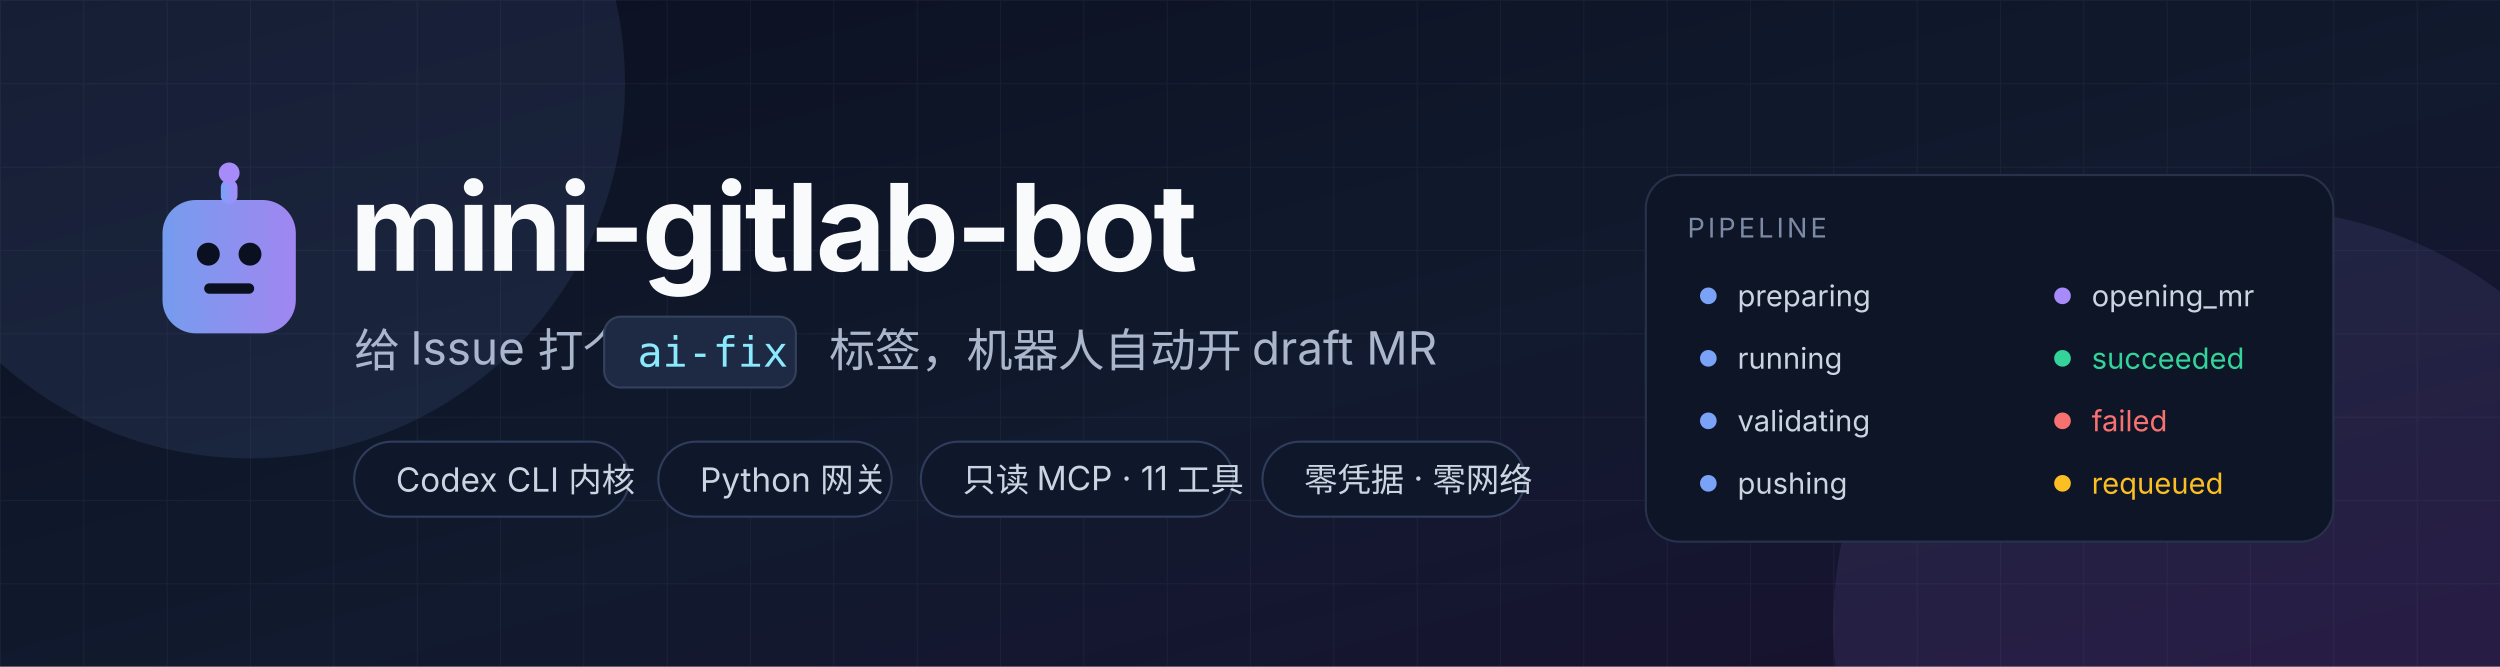
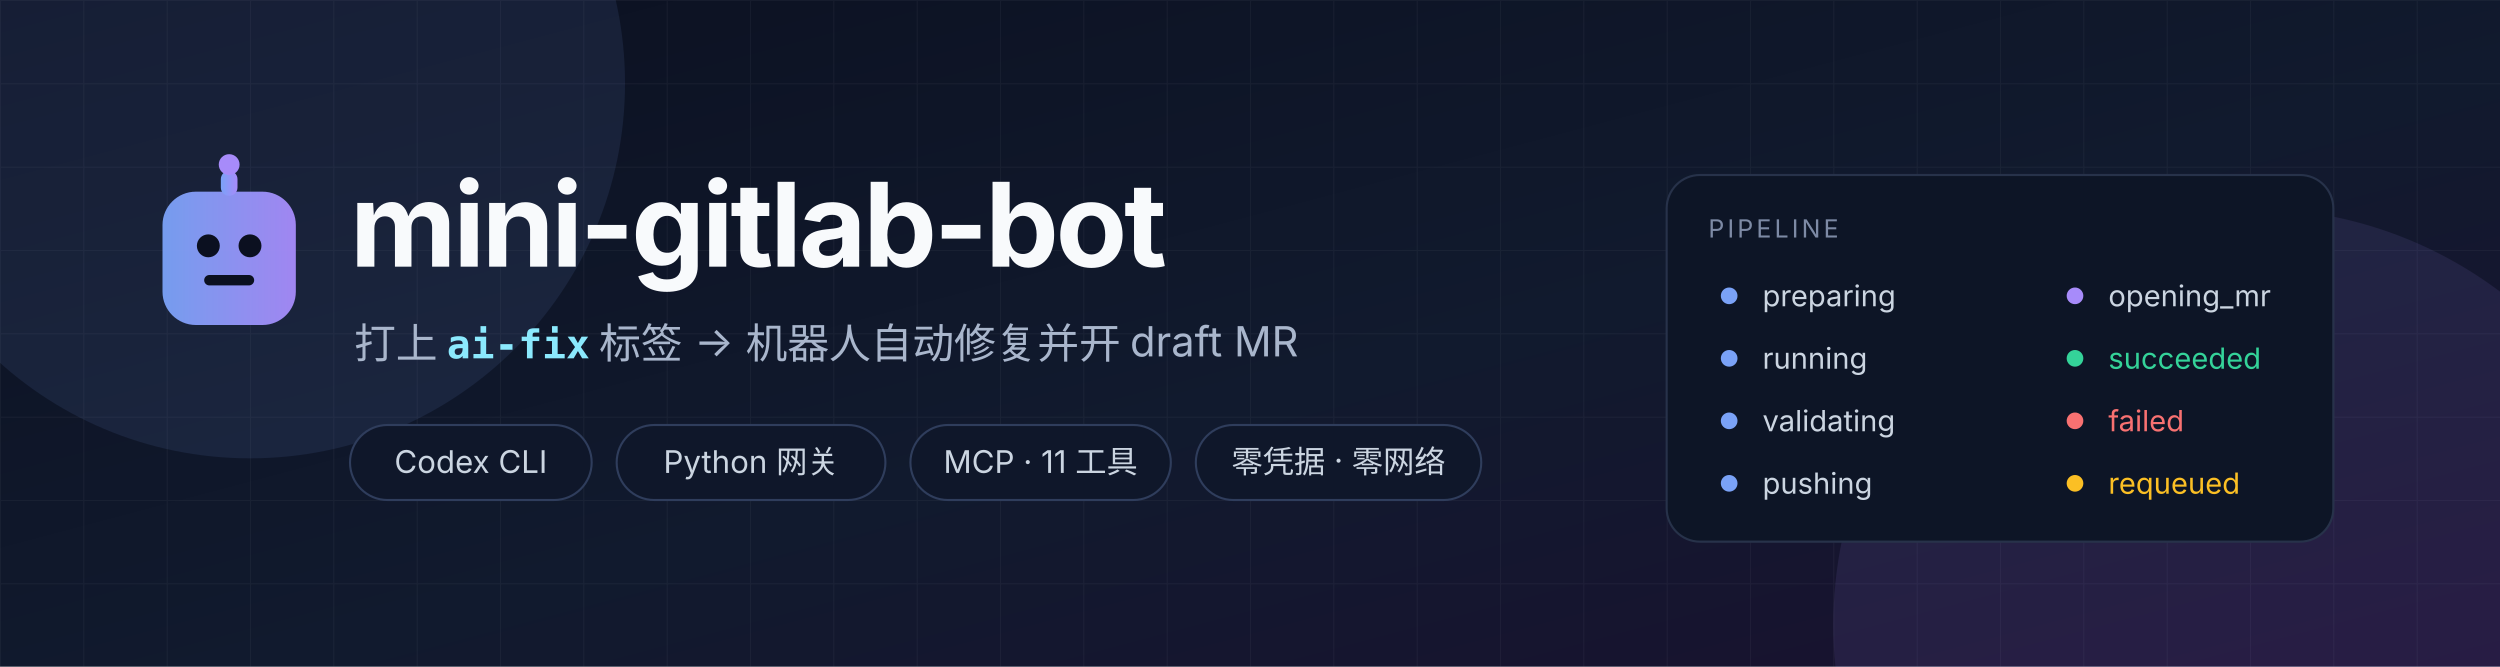
<svg xmlns="http://www.w3.org/2000/svg" viewBox="0 0 1200 320" width="1200" height="320" role="img" aria-label="mini-gitlab-bot">
  <defs>
    <linearGradient id="bg" x1="0" y1="0" x2="1" y2="1">
      <stop offset="0%" stop-color="#0b1020" />
      <stop offset="55%" stop-color="#111a2e" />
      <stop offset="100%" stop-color="#1a1030" />
    </linearGradient>
    <linearGradient id="accent" x1="0" y1="0" x2="1" y2="0">
      <stop offset="0%" stop-color="#7aa2f7" />
      <stop offset="100%" stop-color="#a78bfa" />
    </linearGradient>
    <pattern id="grid" width="40" height="40" patternUnits="userSpaceOnUse">
      <path d="M 40 0 L 0 0 0 40" fill="none" stroke="#ffffff" stroke-opacity="0.04" stroke-width="1" />
    </pattern>
  </defs>
  <rect width="1200" height="320" fill="url(#bg)" />
  <rect width="1200" height="320" fill="url(#grid)" />
  <circle cx="120" cy="40" r="180" fill="#7aa2f7" opacity="0.10" />
  <circle cx="1080" cy="300" r="200" fill="#a78bfa" opacity="0.10" />
-   <g transform="translate(78, 96)">
+   <g transform="translate(78, 92)">
    <rect x="0" y="0" width="64" height="64" rx="16" fill="url(#accent)" opacity="0.95" />
    <circle cx="22" cy="26" r="5.5" fill="#0b1020" />
    <circle cx="42" cy="26" r="5.5" fill="#0b1020" />
    <rect x="20" y="40" width="24" height="5" rx="2.5" fill="#0b1020" />
    <rect x="28" y="-10" width="8" height="12" rx="4" fill="url(#accent)" />
    <circle cx="32" cy="-13" r="5" fill="#a78bfa" />
  </g>
-   <text x="168" y="130" font-family="-apple-system, 'Segoe UI', 'Noto Sans SC', sans-serif" font-size="58" font-weight="700" fill="#f8fafc" letter-spacing="-1.5">mini-gitlab-bot</text>
-   <text x="170" y="176" font-family="-apple-system, 'Segoe UI', 'Noto Sans SC', sans-serif" font-size="22" fill="#a9b6cc">给 Issue 打个</text>
-   <rect x="290" y="152" width="92" height="34" rx="8" fill="#1e2a44" stroke="#33415c" />
-   <text x="306" y="176" font-family="ui-monospace, Menlo, monospace" font-size="20" fill="#8be9fd">ai-fix</text>
-   <text x="398" y="176" font-family="-apple-system, 'Segoe UI', 'Noto Sans SC', sans-serif" font-size="22" fill="#a9b6cc">标签，机器人自动开 draft MR</text>
-   <g font-family="-apple-system, 'Segoe UI', 'Noto Sans SC', sans-serif" font-size="16">
-     <rect x="170" y="212" width="132" height="36" rx="18" fill="#0f172a" stroke="#2f3d5c" />
-     <text x="190" y="236" fill="#cbd5e1">Codex CLI 内核</text>
-     <rect x="316" y="212" width="112" height="36" rx="18" fill="#0f172a" stroke="#2f3d5c" />
-     <text x="336" y="236" fill="#cbd5e1">Python 网关</text>
-     <rect x="442" y="212" width="150" height="36" rx="18" fill="#0f172a" stroke="#2f3d5c" />
-     <text x="462" y="236" fill="#cbd5e1">只读 MCP · 11 工具</text>
-     <rect x="606" y="212" width="126" height="36" rx="18" fill="#0f172a" stroke="#2f3d5c" />
-     <text x="626" y="236" fill="#cbd5e1">零凭据 · 零网络</text>
+   <text x="168" y="128" font-family="-apple-system, 'Segoe UI', 'Noto Sans SC', sans-serif" font-size="56" font-weight="700" fill="#f8fafc" letter-spacing="-1.5">mini-gitlab-bot</text>
+   <text x="170" y="172" font-family="-apple-system, 'Segoe UI', 'Noto Sans SC', sans-serif" font-size="20" fill="#a9b6cc">打上 <tspan font-family="ui-monospace, Menlo, Consolas, monospace" font-size="19" font-weight="700" fill="#8be9fd">ai-fix</tspan> 标签 → 机器人自动修复并开 draft MR</text>
+   <g font-family="-apple-system, 'Segoe UI', 'Noto Sans SC', sans-serif" font-size="15" text-anchor="middle">
+     <rect x="168" y="204" width="116" height="36" rx="18" fill="#0f172a" stroke="#2f3d5c" />
+     <text x="226" y="227" fill="#cbd5e1">Codex CLI</text>
+     <rect x="296" y="204" width="129" height="36" rx="18" fill="#0f172a" stroke="#2f3d5c" />
+     <text x="360.5" y="227" fill="#cbd5e1">Python 网关</text>
+     <rect x="437" y="204" width="125" height="36" rx="18" fill="#0f172a" stroke="#2f3d5c" />
+     <text x="499.5" y="227" fill="#cbd5e1">MCP · 11 工具</text>
+     <rect x="574" y="204" width="137" height="36" rx="18" fill="#0f172a" stroke="#2f3d5c" />
+     <text x="642.5" y="227" fill="#cbd5e1">零凭据 · 零网络</text>
  </g>
-   <g transform="translate(790, 84)" font-family="-apple-system, 'Segoe UI', 'Noto Sans SC', sans-serif">
-     <rect x="0" y="0" width="330" height="176" rx="16" fill="#0d1526" stroke="#27324a" />
-     <text x="20" y="30" font-size="13" fill="#7d8aa5" letter-spacing="1.5">PIPELINE</text>
+   <g transform="translate(800, 84)" font-family="-apple-system, 'Segoe UI', 'Noto Sans SC', sans-serif">
+     <rect x="0" y="0" width="320" height="176" rx="16" fill="#0d1526" stroke="#27324a" />
+     <text x="20" y="30" font-size="12" fill="#7d8aa5" letter-spacing="1.5">PIPELINE</text>
    <g font-size="14">
      <circle cx="30" cy="58" r="4" fill="#7aa2f7" />
-       <text x="44" y="63" fill="#cbd5e1">preparing</text>
+       <text x="46" y="63" fill="#cbd5e1">preparing</text>
      <circle cx="30" cy="88" r="4" fill="#7aa2f7" />
-       <text x="44" y="93" fill="#cbd5e1">running</text>
+       <text x="46" y="93" fill="#cbd5e1">running</text>
      <circle cx="30" cy="118" r="4" fill="#7aa2f7" />
-       <text x="44" y="123" fill="#cbd5e1">validating</text>
+       <text x="46" y="123" fill="#cbd5e1">validating</text>
      <circle cx="30" cy="148" r="4" fill="#7aa2f7" />
-       <text x="44" y="153" fill="#cbd5e1">pushing</text>
-       <circle cx="200" cy="58" r="4" fill="#a78bfa" />
-       <text x="214" y="63" fill="#cbd5e1">opening_mr</text>
-       <circle cx="200" cy="88" r="4" fill="#34d399" />
-       <text x="214" y="93" fill="#34d399">succeeded</text>
-       <circle cx="200" cy="118" r="4" fill="#f87171" />
-       <text x="214" y="123" fill="#f87171">failed</text>
-       <circle cx="200" cy="148" r="4" fill="#fbbf24" />
-       <text x="214" y="153" fill="#fbbf24">requeued</text>
+       <text x="46" y="153" fill="#cbd5e1">pushing</text>
+       <circle cx="196" cy="58" r="4" fill="#a78bfa" />
+       <text x="212" y="63" fill="#cbd5e1">opening_mr</text>
+       <circle cx="196" cy="88" r="4" fill="#34d399" />
+       <text x="212" y="93" fill="#34d399">succeeded</text>
+       <circle cx="196" cy="118" r="4" fill="#f87171" />
+       <text x="212" y="123" fill="#f87171">failed</text>
+       <circle cx="196" cy="148" r="4" fill="#fbbf24" />
+       <text x="212" y="153" fill="#fbbf24">requeued</text>
    </g>
  </g>
</svg>
